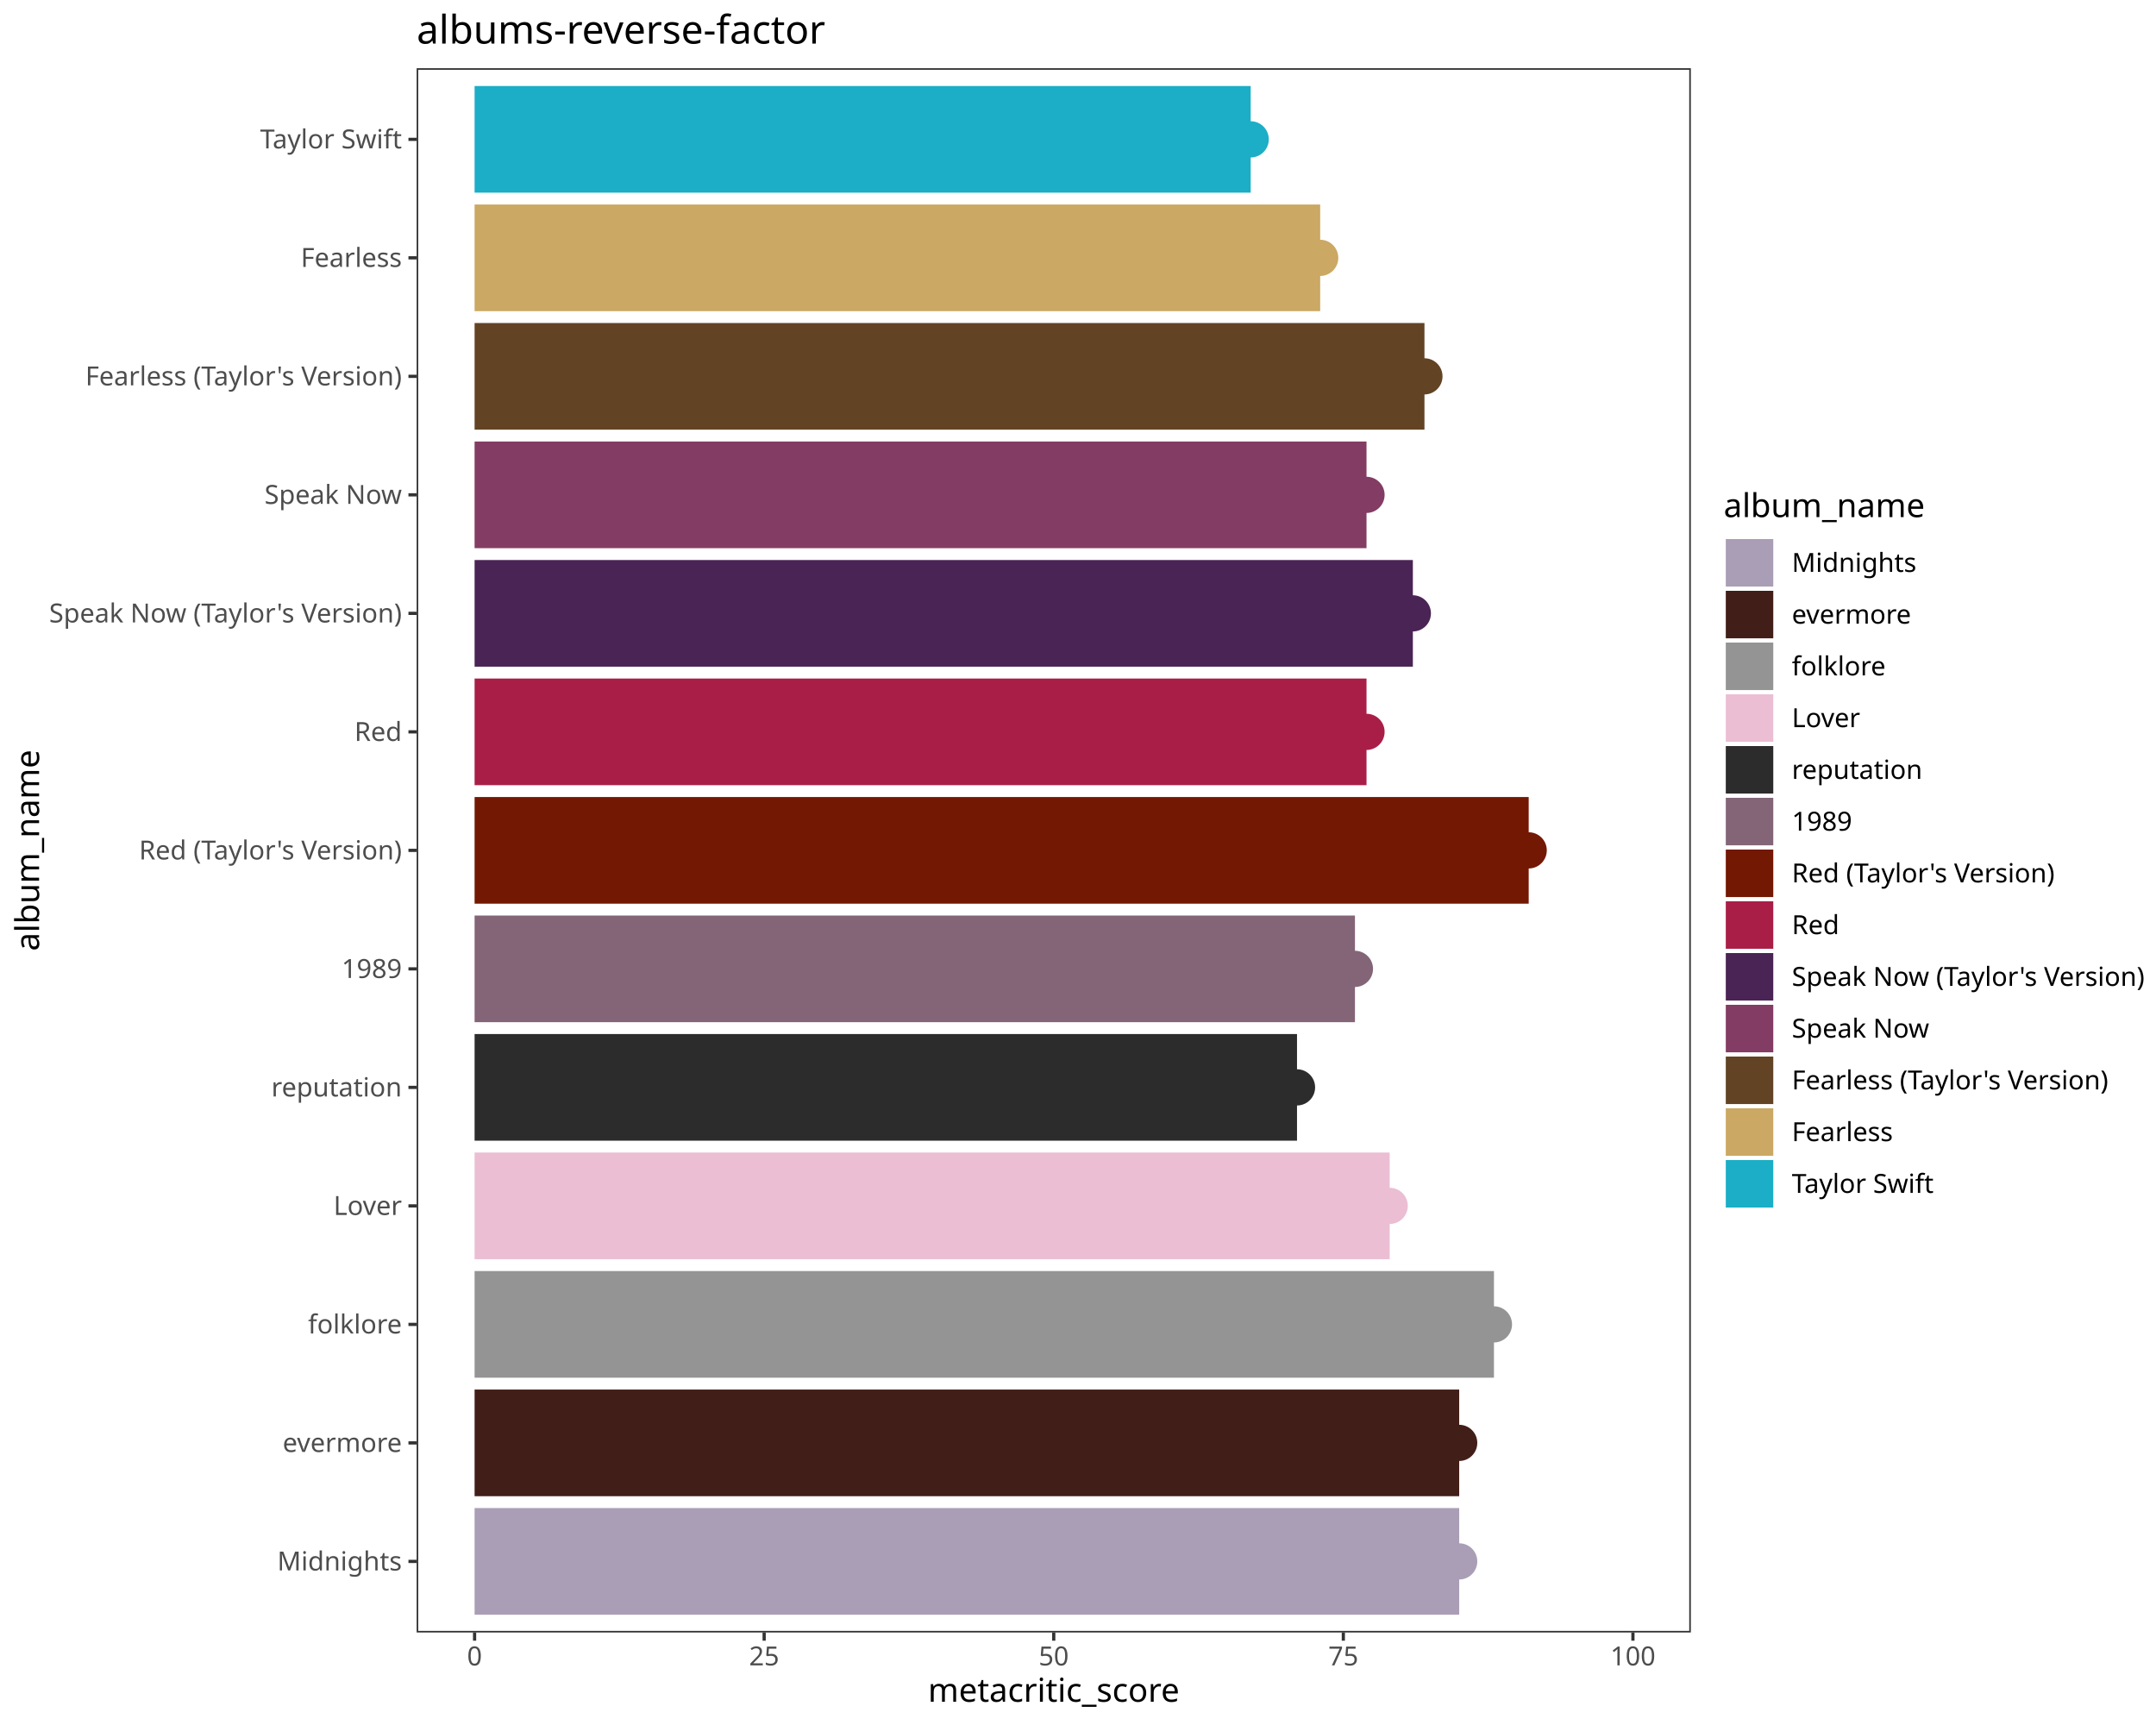
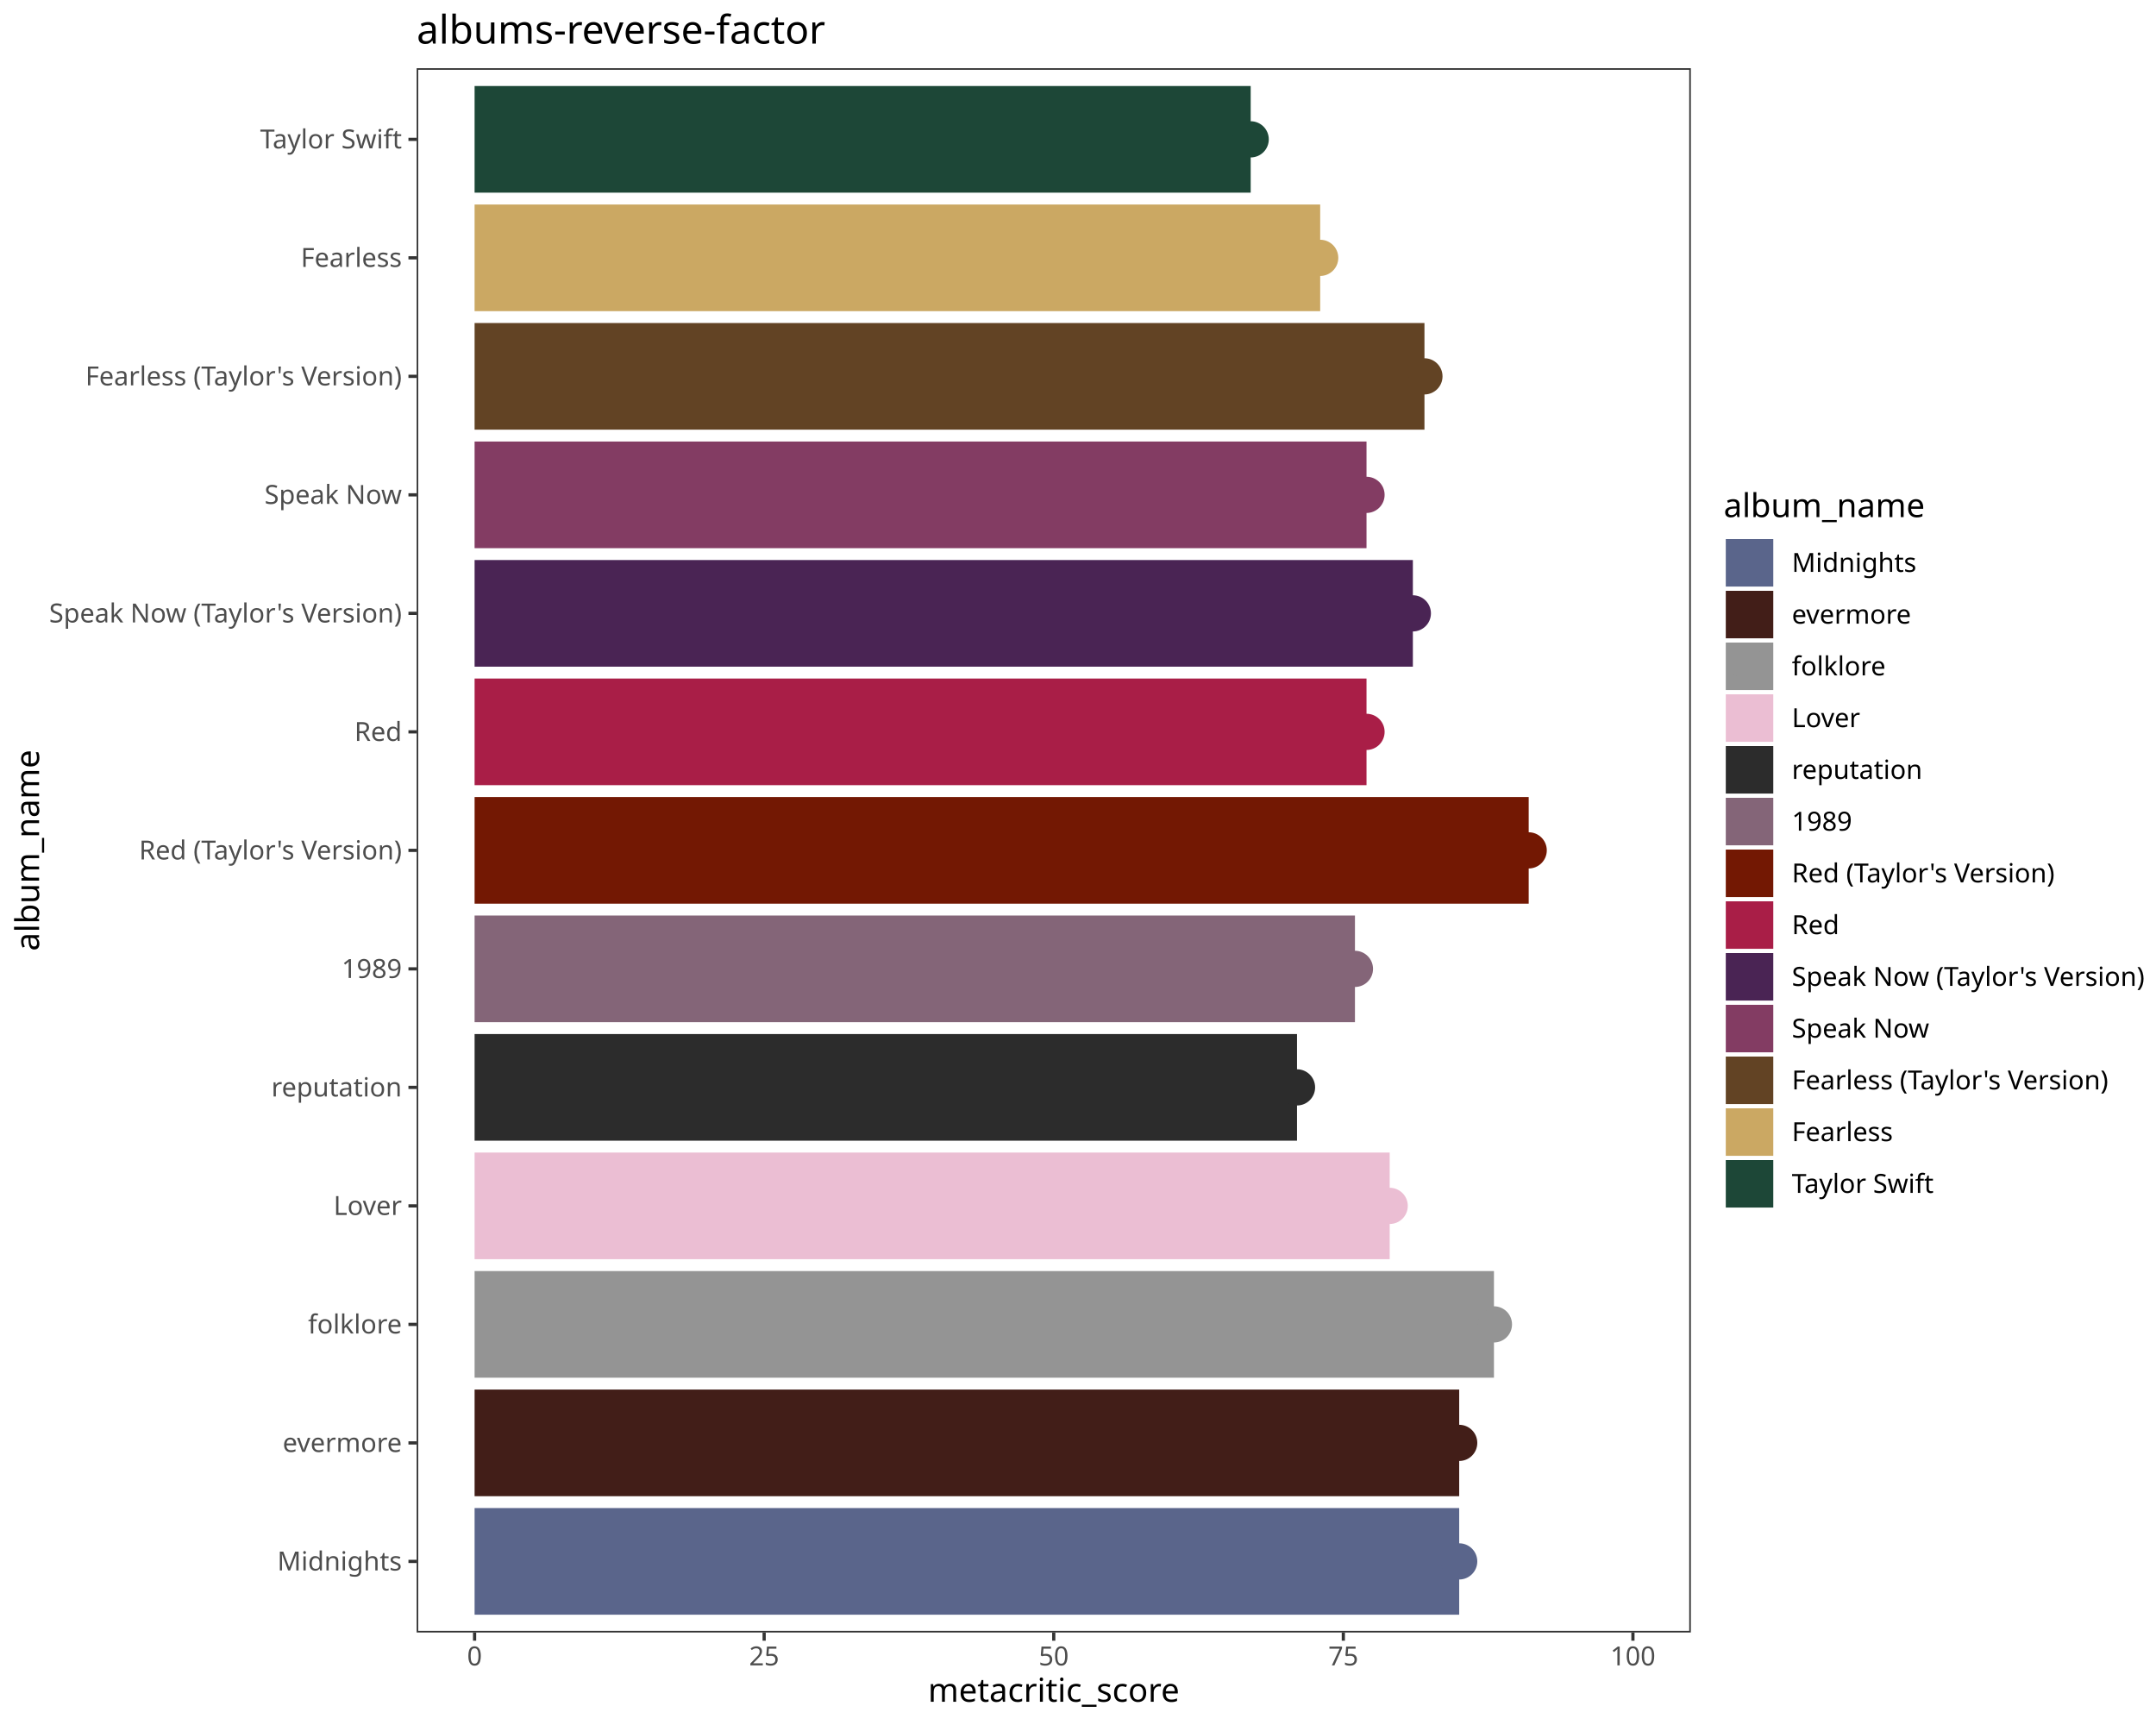
<svg xmlns="http://www.w3.org/2000/svg" class="svglite" data-engine-version="2.0" width="720.00pt" height="576.00pt" viewBox="0 0 720.00 576.00">
  <defs>
    <style type="text/css">
    .svglite line, .svglite polyline, .svglite polygon, .svglite path, .svglite rect, .svglite circle {
      fill: none;
      stroke: #000000;
      stroke-linecap: round;
      stroke-linejoin: round;
      stroke-miterlimit: 10.00;
    }
  </style>
  </defs>
  <rect width="100%" height="100%" style="stroke: none; fill: #FFFFFF;" />
  <defs>
    <clipPath id="cpMC4wMHw3MjAuMDB8MC4wMHw1NzYuMDA=">
      <rect x="0.00" y="0.00" width="720.00" height="576.00" />
    </clipPath>
  </defs>
  <g clip-path="url(#cpMC4wMHw3MjAuMDB8MC4wMHw1NzYuMDA=)">
    <rect x="0.00" y="0.00" width="720.00" height="576.00" style="stroke-width: 1.07; stroke: #FFFFFF; fill: #FFFFFF;" />
  </g>
  <defs>
    <clipPath id="cpMTM5LjE0fDU2NC42NnwyMi43OHw1NDUuMTE=">
      <rect x="139.14" y="22.78" width="425.52" height="522.33" />
    </clipPath>
  </defs>
  <g clip-path="url(#cpMTM5LjE0fDU2NC42NnwyMi43OHw1NDUuMTE=)">
    <rect x="139.14" y="22.78" width="425.52" height="522.33" style="stroke-width: 1.07; stroke: none; fill: #FFFFFF;" />
-     <rect x="158.49" y="28.72" width="259.18" height="35.61" style="stroke-width: 1.07; stroke: none; stroke-linecap: butt; stroke-linejoin: miter; fill: #1BAEC6;" />
+     <rect x="158.49" y="28.72" width="259.18" height="35.61" style="stroke-width: 1.07; stroke: none; stroke-linecap: butt; stroke-linejoin: miter; fill: #1D4737;" />
    <rect x="158.49" y="68.29" width="282.39" height="35.61" style="stroke-width: 1.07; stroke: none; stroke-linecap: butt; stroke-linejoin: miter; fill: #CBA863;" />
    <rect x="158.49" y="147.43" width="297.86" height="35.61" style="stroke-width: 1.07; stroke: none; stroke-linecap: butt; stroke-linejoin: miter; fill: #833C63;" />
    <rect x="158.49" y="226.57" width="297.86" height="35.61" style="stroke-width: 1.07; stroke: none; stroke-linecap: butt; stroke-linejoin: miter; fill: #A91E47;" />
    <rect x="158.49" y="305.71" width="294.00" height="35.61" style="stroke-width: 1.07; stroke: none; stroke-linecap: butt; stroke-linejoin: miter; fill: #846578;" />
    <rect x="158.49" y="345.28" width="274.65" height="35.61" style="stroke-width: 1.07; stroke: none; stroke-linecap: butt; stroke-linejoin: miter; fill: #2C2C2C;" />
    <rect x="158.49" y="384.85" width="305.60" height="35.61" style="stroke-width: 1.07; stroke: none; stroke-linecap: butt; stroke-linejoin: miter; fill: #EBBED3;" />
    <rect x="158.49" y="424.42" width="340.42" height="35.61" style="stroke-width: 1.07; stroke: none; stroke-linecap: butt; stroke-linejoin: miter; fill: #949494;" />
    <rect x="158.49" y="463.99" width="328.81" height="35.61" style="stroke-width: 1.07; stroke: none; stroke-linecap: butt; stroke-linejoin: miter; fill: #421E18;" />
    <rect x="158.49" y="107.86" width="317.21" height="35.61" style="stroke-width: 1.07; stroke: none; stroke-linecap: butt; stroke-linejoin: miter; fill: #624324;" />
    <rect x="158.49" y="266.14" width="352.02" height="35.61" style="stroke-width: 1.07; stroke: none; stroke-linecap: butt; stroke-linejoin: miter; fill: #731803;" />
-     <rect x="158.49" y="503.56" width="328.81" height="35.61" style="stroke-width: 1.07; stroke: none; stroke-linecap: butt; stroke-linejoin: miter; fill: #AA9EB6;" />
+     <rect x="158.49" y="503.56" width="328.81" height="35.61" style="stroke-width: 1.07; stroke: none; stroke-linecap: butt; stroke-linejoin: miter; fill: #5A658B;" />
    <rect x="158.49" y="187.00" width="313.34" height="35.61" style="stroke-width: 1.07; stroke: none; stroke-linecap: butt; stroke-linejoin: miter; fill: #4A2454;" />
-     <circle cx="417.67" cy="46.53" r="5.69" style="stroke-width: 0.71; stroke: #1BAEC6; fill: #1BAEC6;" />
+     <circle cx="417.67" cy="46.53" r="5.69" style="stroke-width: 0.71; stroke: #1D4737; fill: #1D4737;" />
    <circle cx="440.88" cy="86.10" r="5.69" style="stroke-width: 0.71; stroke: #CBA863; fill: #CBA863;" />
    <circle cx="456.35" cy="165.24" r="5.69" style="stroke-width: 0.71; stroke: #833C63; fill: #833C63;" />
    <circle cx="456.35" cy="244.38" r="5.69" style="stroke-width: 0.71; stroke: #A91E47; fill: #A91E47;" />
    <circle cx="452.48" cy="323.52" r="5.69" style="stroke-width: 0.71; stroke: #846578; fill: #846578;" />
    <circle cx="433.14" cy="363.09" r="5.69" style="stroke-width: 0.71; stroke: #2C2C2C; fill: #2C2C2C;" />
    <circle cx="464.09" cy="402.66" r="5.69" style="stroke-width: 0.71; stroke: #EBBED3; fill: #EBBED3;" />
    <circle cx="498.90" cy="442.23" r="5.69" style="stroke-width: 0.71; stroke: #949494; fill: #949494;" />
    <circle cx="487.30" cy="481.80" r="5.69" style="stroke-width: 0.71; stroke: #421E18; fill: #421E18;" />
    <circle cx="475.69" cy="125.67" r="5.69" style="stroke-width: 0.71; stroke: #624324; fill: #624324;" />
    <circle cx="510.51" cy="283.95" r="5.69" style="stroke-width: 0.71; stroke: #731803; fill: #731803;" />
-     <circle cx="487.30" cy="521.37" r="5.69" style="stroke-width: 0.71; stroke: #AA9EB6; fill: #AA9EB6;" />
+     <circle cx="487.30" cy="521.37" r="5.69" style="stroke-width: 0.71; stroke: #5A658B; fill: #5A658B;" />
    <circle cx="471.82" cy="204.81" r="5.69" style="stroke-width: 0.71; stroke: #4A2454; fill: #4A2454;" />
    <rect x="139.14" y="22.78" width="425.52" height="522.33" style="stroke-width: 1.07; stroke: #333333;" />
  </g>
  <g clip-path="url(#cpMC4wMHw3MjAuMDB8MC4wMHw1NzYuMDA=)">
    <text x="134.21" y="524.40" text-anchor="end" style="font-size: 8.80px; fill: #4D4D4D; font-family: sans;" textLength="37.67px" lengthAdjust="spacingAndGlyphs">Midnights</text>
    <text x="134.21" y="484.83" text-anchor="end" style="font-size: 8.80px; fill: #4D4D4D; font-family: sans;" textLength="37.18px" lengthAdjust="spacingAndGlyphs">evermore</text>
    <text x="134.21" y="445.26" text-anchor="end" style="font-size: 8.80px; fill: #4D4D4D; font-family: sans;" textLength="28.37px" lengthAdjust="spacingAndGlyphs">folklore</text>
    <text x="134.21" y="405.69" text-anchor="end" style="font-size: 8.80px; fill: #4D4D4D; font-family: sans;" textLength="22.02px" lengthAdjust="spacingAndGlyphs">Lover</text>
    <text x="134.21" y="366.12" text-anchor="end" style="font-size: 8.80px; fill: #4D4D4D; font-family: sans;" textLength="39.14px" lengthAdjust="spacingAndGlyphs">reputation</text>
    <text x="134.21" y="326.55" text-anchor="end" style="font-size: 8.80px; fill: #4D4D4D; font-family: sans;" textLength="19.58px" lengthAdjust="spacingAndGlyphs">1989</text>
    <text x="134.21" y="286.98" text-anchor="end" style="font-size: 8.80px; fill: #4D4D4D; font-family: sans;" textLength="87.27px" lengthAdjust="spacingAndGlyphs">Red (Taylor's Version)</text>
    <text x="134.21" y="247.41" text-anchor="end" style="font-size: 8.80px; fill: #4D4D4D; font-family: sans;" textLength="16.15px" lengthAdjust="spacingAndGlyphs">Red</text>
    <text x="134.21" y="207.84" text-anchor="end" style="font-size: 8.80px; fill: #4D4D4D; font-family: sans;" textLength="116.14px" lengthAdjust="spacingAndGlyphs">Speak Now (Taylor's Version)</text>
    <text x="134.21" y="168.26" text-anchor="end" style="font-size: 8.80px; fill: #4D4D4D; font-family: sans;" textLength="45.01px" lengthAdjust="spacingAndGlyphs">Speak Now</text>
    <text x="134.21" y="128.69" text-anchor="end" style="font-size: 8.80px; fill: #4D4D4D; font-family: sans;" textLength="104.88px" lengthAdjust="spacingAndGlyphs">Fearless (Taylor's Version)</text>
    <text x="134.21" y="89.12" text-anchor="end" style="font-size: 8.80px; fill: #4D4D4D; font-family: sans;" textLength="33.75px" lengthAdjust="spacingAndGlyphs">Fearless</text>
    <text x="134.21" y="49.55" text-anchor="end" style="font-size: 8.80px; fill: #4D4D4D; font-family: sans;" textLength="45.97px" lengthAdjust="spacingAndGlyphs">Taylor Swift</text>
    <polyline points="136.40,521.37 139.14,521.37 " style="stroke-width: 1.07; stroke: #333333; stroke-linecap: butt;" />
    <polyline points="136.40,481.80 139.14,481.80 " style="stroke-width: 1.07; stroke: #333333; stroke-linecap: butt;" />
    <polyline points="136.40,442.23 139.14,442.23 " style="stroke-width: 1.07; stroke: #333333; stroke-linecap: butt;" />
    <polyline points="136.40,402.66 139.14,402.66 " style="stroke-width: 1.07; stroke: #333333; stroke-linecap: butt;" />
    <polyline points="136.40,363.09 139.14,363.09 " style="stroke-width: 1.07; stroke: #333333; stroke-linecap: butt;" />
    <polyline points="136.40,323.52 139.14,323.52 " style="stroke-width: 1.07; stroke: #333333; stroke-linecap: butt;" />
    <polyline points="136.40,283.95 139.14,283.95 " style="stroke-width: 1.07; stroke: #333333; stroke-linecap: butt;" />
    <polyline points="136.40,244.38 139.14,244.38 " style="stroke-width: 1.07; stroke: #333333; stroke-linecap: butt;" />
    <polyline points="136.40,204.81 139.14,204.81 " style="stroke-width: 1.07; stroke: #333333; stroke-linecap: butt;" />
    <polyline points="136.40,165.24 139.14,165.24 " style="stroke-width: 1.07; stroke: #333333; stroke-linecap: butt;" />
    <polyline points="136.40,125.67 139.14,125.67 " style="stroke-width: 1.07; stroke: #333333; stroke-linecap: butt;" />
    <polyline points="136.40,86.10 139.14,86.10 " style="stroke-width: 1.07; stroke: #333333; stroke-linecap: butt;" />
    <polyline points="136.40,46.53 139.14,46.53 " style="stroke-width: 1.07; stroke: #333333; stroke-linecap: butt;" />
    <polyline points="158.49,547.85 158.49,545.11 " style="stroke-width: 1.07; stroke: #333333; stroke-linecap: butt;" />
    <polyline points="255.19,547.85 255.19,545.11 " style="stroke-width: 1.07; stroke: #333333; stroke-linecap: butt;" />
    <polyline points="351.90,547.85 351.90,545.11 " style="stroke-width: 1.07; stroke: #333333; stroke-linecap: butt;" />
    <polyline points="448.61,547.85 448.61,545.11 " style="stroke-width: 1.07; stroke: #333333; stroke-linecap: butt;" />
    <polyline points="545.32,547.85 545.32,545.11 " style="stroke-width: 1.07; stroke: #333333; stroke-linecap: butt;" />
    <text x="158.49" y="556.10" text-anchor="middle" style="font-size: 8.80px; fill: #4D4D4D; font-family: sans;" textLength="4.89px" lengthAdjust="spacingAndGlyphs">0</text>
    <text x="255.19" y="556.10" text-anchor="middle" style="font-size: 8.80px; fill: #4D4D4D; font-family: sans;" textLength="9.79px" lengthAdjust="spacingAndGlyphs">25</text>
    <text x="351.90" y="556.10" text-anchor="middle" style="font-size: 8.80px; fill: #4D4D4D; font-family: sans;" textLength="9.79px" lengthAdjust="spacingAndGlyphs">50</text>
    <text x="448.61" y="556.10" text-anchor="middle" style="font-size: 8.80px; fill: #4D4D4D; font-family: sans;" textLength="9.79px" lengthAdjust="spacingAndGlyphs">75</text>
    <text x="545.32" y="556.10" text-anchor="middle" style="font-size: 8.80px; fill: #4D4D4D; font-family: sans;" textLength="14.68px" lengthAdjust="spacingAndGlyphs">100</text>
    <text x="351.90" y="568.24" text-anchor="middle" style="font-size: 11.00px; font-family: sans;" textLength="80.10px" lengthAdjust="spacingAndGlyphs">metacritic_score</text>
    <text transform="translate(13.05,283.95) rotate(-90)" text-anchor="middle" style="font-size: 11.00px; font-family: sans;" textLength="63.60px" lengthAdjust="spacingAndGlyphs">album_name</text>
    <rect x="575.62" y="163.96" width="138.90" height="239.97" style="stroke-width: 1.07; stroke: none; fill: #FFFFFF;" />
    <text x="575.62" y="172.67" style="font-size: 11.00px; font-family: sans;" textLength="63.60px" lengthAdjust="spacingAndGlyphs">album_name</text>
    <rect x="575.62" y="179.29" width="17.28" height="17.28" style="stroke-width: 1.07; stroke: none; fill: #FFFFFF;" />
-     <rect x="576.33" y="180.00" width="15.86" height="15.86" style="stroke-width: 1.07; stroke: none; stroke-linecap: butt; stroke-linejoin: miter; fill: #AA9EB6;" />
-     <circle cx="584.26" cy="187.93" r="5.69" style="stroke-width: 0.71; stroke: #AA9EB6; fill: #AA9EB6;" />
+     <rect x="576.33" y="180.00" width="15.86" height="15.86" style="stroke-width: 1.07; stroke: none; stroke-linecap: butt; stroke-linejoin: miter; fill: #5A658B;" />
+     <circle cx="584.26" cy="187.93" r="5.69" style="stroke-width: 0.71; stroke: #5A658B; fill: #5A658B;" />
    <rect x="575.62" y="196.57" width="17.28" height="17.28" style="stroke-width: 1.07; stroke: none; fill: #FFFFFF;" />
    <rect x="576.33" y="197.28" width="15.86" height="15.86" style="stroke-width: 1.07; stroke: none; stroke-linecap: butt; stroke-linejoin: miter; fill: #421E18;" />
    <circle cx="584.26" cy="205.21" r="5.69" style="stroke-width: 0.71; stroke: #421E18; fill: #421E18;" />
    <rect x="575.62" y="213.85" width="17.28" height="17.28" style="stroke-width: 1.07; stroke: none; fill: #FFFFFF;" />
    <rect x="576.33" y="214.56" width="15.86" height="15.86" style="stroke-width: 1.07; stroke: none; stroke-linecap: butt; stroke-linejoin: miter; fill: #949494;" />
    <circle cx="584.26" cy="222.49" r="5.69" style="stroke-width: 0.71; stroke: #949494; fill: #949494;" />
    <rect x="575.62" y="231.13" width="17.28" height="17.28" style="stroke-width: 1.07; stroke: none; fill: #FFFFFF;" />
    <rect x="576.33" y="231.84" width="15.86" height="15.86" style="stroke-width: 1.07; stroke: none; stroke-linecap: butt; stroke-linejoin: miter; fill: #EBBED3;" />
    <circle cx="584.26" cy="239.77" r="5.69" style="stroke-width: 0.71; stroke: #EBBED3; fill: #EBBED3;" />
    <rect x="575.62" y="248.41" width="17.28" height="17.28" style="stroke-width: 1.07; stroke: none; fill: #FFFFFF;" />
    <rect x="576.33" y="249.12" width="15.86" height="15.86" style="stroke-width: 1.07; stroke: none; stroke-linecap: butt; stroke-linejoin: miter; fill: #2C2C2C;" />
    <circle cx="584.26" cy="257.05" r="5.69" style="stroke-width: 0.71; stroke: #2C2C2C; fill: #2C2C2C;" />
    <rect x="575.62" y="265.69" width="17.28" height="17.28" style="stroke-width: 1.07; stroke: none; fill: #FFFFFF;" />
    <rect x="576.33" y="266.40" width="15.86" height="15.86" style="stroke-width: 1.07; stroke: none; stroke-linecap: butt; stroke-linejoin: miter; fill: #846578;" />
    <circle cx="584.26" cy="274.33" r="5.69" style="stroke-width: 0.71; stroke: #846578; fill: #846578;" />
    <rect x="575.62" y="282.97" width="17.28" height="17.28" style="stroke-width: 1.07; stroke: none; fill: #FFFFFF;" />
    <rect x="576.33" y="283.68" width="15.86" height="15.86" style="stroke-width: 1.07; stroke: none; stroke-linecap: butt; stroke-linejoin: miter; fill: #731803;" />
    <circle cx="584.26" cy="291.61" r="5.69" style="stroke-width: 0.71; stroke: #731803; fill: #731803;" />
    <rect x="575.62" y="300.25" width="17.28" height="17.28" style="stroke-width: 1.07; stroke: none; fill: #FFFFFF;" />
    <rect x="576.33" y="300.96" width="15.86" height="15.86" style="stroke-width: 1.07; stroke: none; stroke-linecap: butt; stroke-linejoin: miter; fill: #A91E47;" />
    <circle cx="584.26" cy="308.89" r="5.69" style="stroke-width: 0.71; stroke: #A91E47; fill: #A91E47;" />
    <rect x="575.62" y="317.53" width="17.28" height="17.28" style="stroke-width: 1.07; stroke: none; fill: #FFFFFF;" />
    <rect x="576.33" y="318.24" width="15.86" height="15.86" style="stroke-width: 1.07; stroke: none; stroke-linecap: butt; stroke-linejoin: miter; fill: #4A2454;" />
    <circle cx="584.26" cy="326.17" r="5.69" style="stroke-width: 0.71; stroke: #4A2454; fill: #4A2454;" />
    <rect x="575.62" y="334.81" width="17.28" height="17.28" style="stroke-width: 1.07; stroke: none; fill: #FFFFFF;" />
    <rect x="576.33" y="335.52" width="15.86" height="15.86" style="stroke-width: 1.07; stroke: none; stroke-linecap: butt; stroke-linejoin: miter; fill: #833C63;" />
    <circle cx="584.26" cy="343.45" r="5.69" style="stroke-width: 0.71; stroke: #833C63; fill: #833C63;" />
    <rect x="575.62" y="352.09" width="17.28" height="17.28" style="stroke-width: 1.07; stroke: none; fill: #FFFFFF;" />
    <rect x="576.33" y="352.80" width="15.86" height="15.86" style="stroke-width: 1.07; stroke: none; stroke-linecap: butt; stroke-linejoin: miter; fill: #624324;" />
    <circle cx="584.26" cy="360.73" r="5.69" style="stroke-width: 0.71; stroke: #624324; fill: #624324;" />
    <rect x="575.62" y="369.37" width="17.28" height="17.28" style="stroke-width: 1.07; stroke: none; fill: #FFFFFF;" />
    <rect x="576.33" y="370.08" width="15.86" height="15.86" style="stroke-width: 1.07; stroke: none; stroke-linecap: butt; stroke-linejoin: miter; fill: #CBA863;" />
    <circle cx="584.26" cy="378.01" r="5.69" style="stroke-width: 0.71; stroke: #CBA863; fill: #CBA863;" />
    <rect x="575.62" y="386.65" width="17.28" height="17.28" style="stroke-width: 1.07; stroke: none; fill: #FFFFFF;" />
-     <rect x="576.33" y="387.36" width="15.86" height="15.86" style="stroke-width: 1.07; stroke: none; stroke-linecap: butt; stroke-linejoin: miter; fill: #1BAEC6;" />
-     <circle cx="584.26" cy="395.29" r="5.69" style="stroke-width: 0.71; stroke: #1BAEC6; fill: #1BAEC6;" />
+     <rect x="576.33" y="387.36" width="15.86" height="15.86" style="stroke-width: 1.07; stroke: none; stroke-linecap: butt; stroke-linejoin: miter; fill: #1D4737;" />
+     <circle cx="584.26" cy="395.29" r="5.69" style="stroke-width: 0.71; stroke: #1D4737; fill: #1D4737;" />
    <text x="598.38" y="190.96" style="font-size: 8.80px; font-family: sans;" textLength="37.67px" lengthAdjust="spacingAndGlyphs">Midnights</text>
    <text x="598.38" y="208.24" style="font-size: 8.80px; font-family: sans;" textLength="37.18px" lengthAdjust="spacingAndGlyphs">evermore</text>
    <text x="598.38" y="225.52" style="font-size: 8.80px; font-family: sans;" textLength="28.37px" lengthAdjust="spacingAndGlyphs">folklore</text>
    <text x="598.38" y="242.80" style="font-size: 8.80px; font-family: sans;" textLength="22.02px" lengthAdjust="spacingAndGlyphs">Lover</text>
    <text x="598.38" y="260.08" style="font-size: 8.80px; font-family: sans;" textLength="39.14px" lengthAdjust="spacingAndGlyphs">reputation</text>
    <text x="598.38" y="277.36" style="font-size: 8.80px; font-family: sans;" textLength="19.58px" lengthAdjust="spacingAndGlyphs">1989</text>
    <text x="598.38" y="294.64" style="font-size: 8.80px; font-family: sans;" textLength="87.27px" lengthAdjust="spacingAndGlyphs">Red (Taylor's Version)</text>
    <text x="598.38" y="311.92" style="font-size: 8.80px; font-family: sans;" textLength="16.15px" lengthAdjust="spacingAndGlyphs">Red</text>
    <text x="598.38" y="329.20" style="font-size: 8.80px; font-family: sans;" textLength="116.14px" lengthAdjust="spacingAndGlyphs">Speak Now (Taylor's Version)</text>
    <text x="598.38" y="346.48" style="font-size: 8.80px; font-family: sans;" textLength="45.01px" lengthAdjust="spacingAndGlyphs">Speak Now</text>
    <text x="598.38" y="363.76" style="font-size: 8.80px; font-family: sans;" textLength="104.88px" lengthAdjust="spacingAndGlyphs">Fearless (Taylor's Version)</text>
    <text x="598.38" y="381.04" style="font-size: 8.80px; font-family: sans;" textLength="33.75px" lengthAdjust="spacingAndGlyphs">Fearless</text>
    <text x="598.38" y="398.32" style="font-size: 8.80px; font-family: sans;" textLength="45.97px" lengthAdjust="spacingAndGlyphs">Taylor Swift</text>
    <text x="139.14" y="14.56" style="font-size: 13.20px; font-family: sans;" textLength="128.40px" lengthAdjust="spacingAndGlyphs">albums-reverse-factor</text>
  </g>
</svg>
